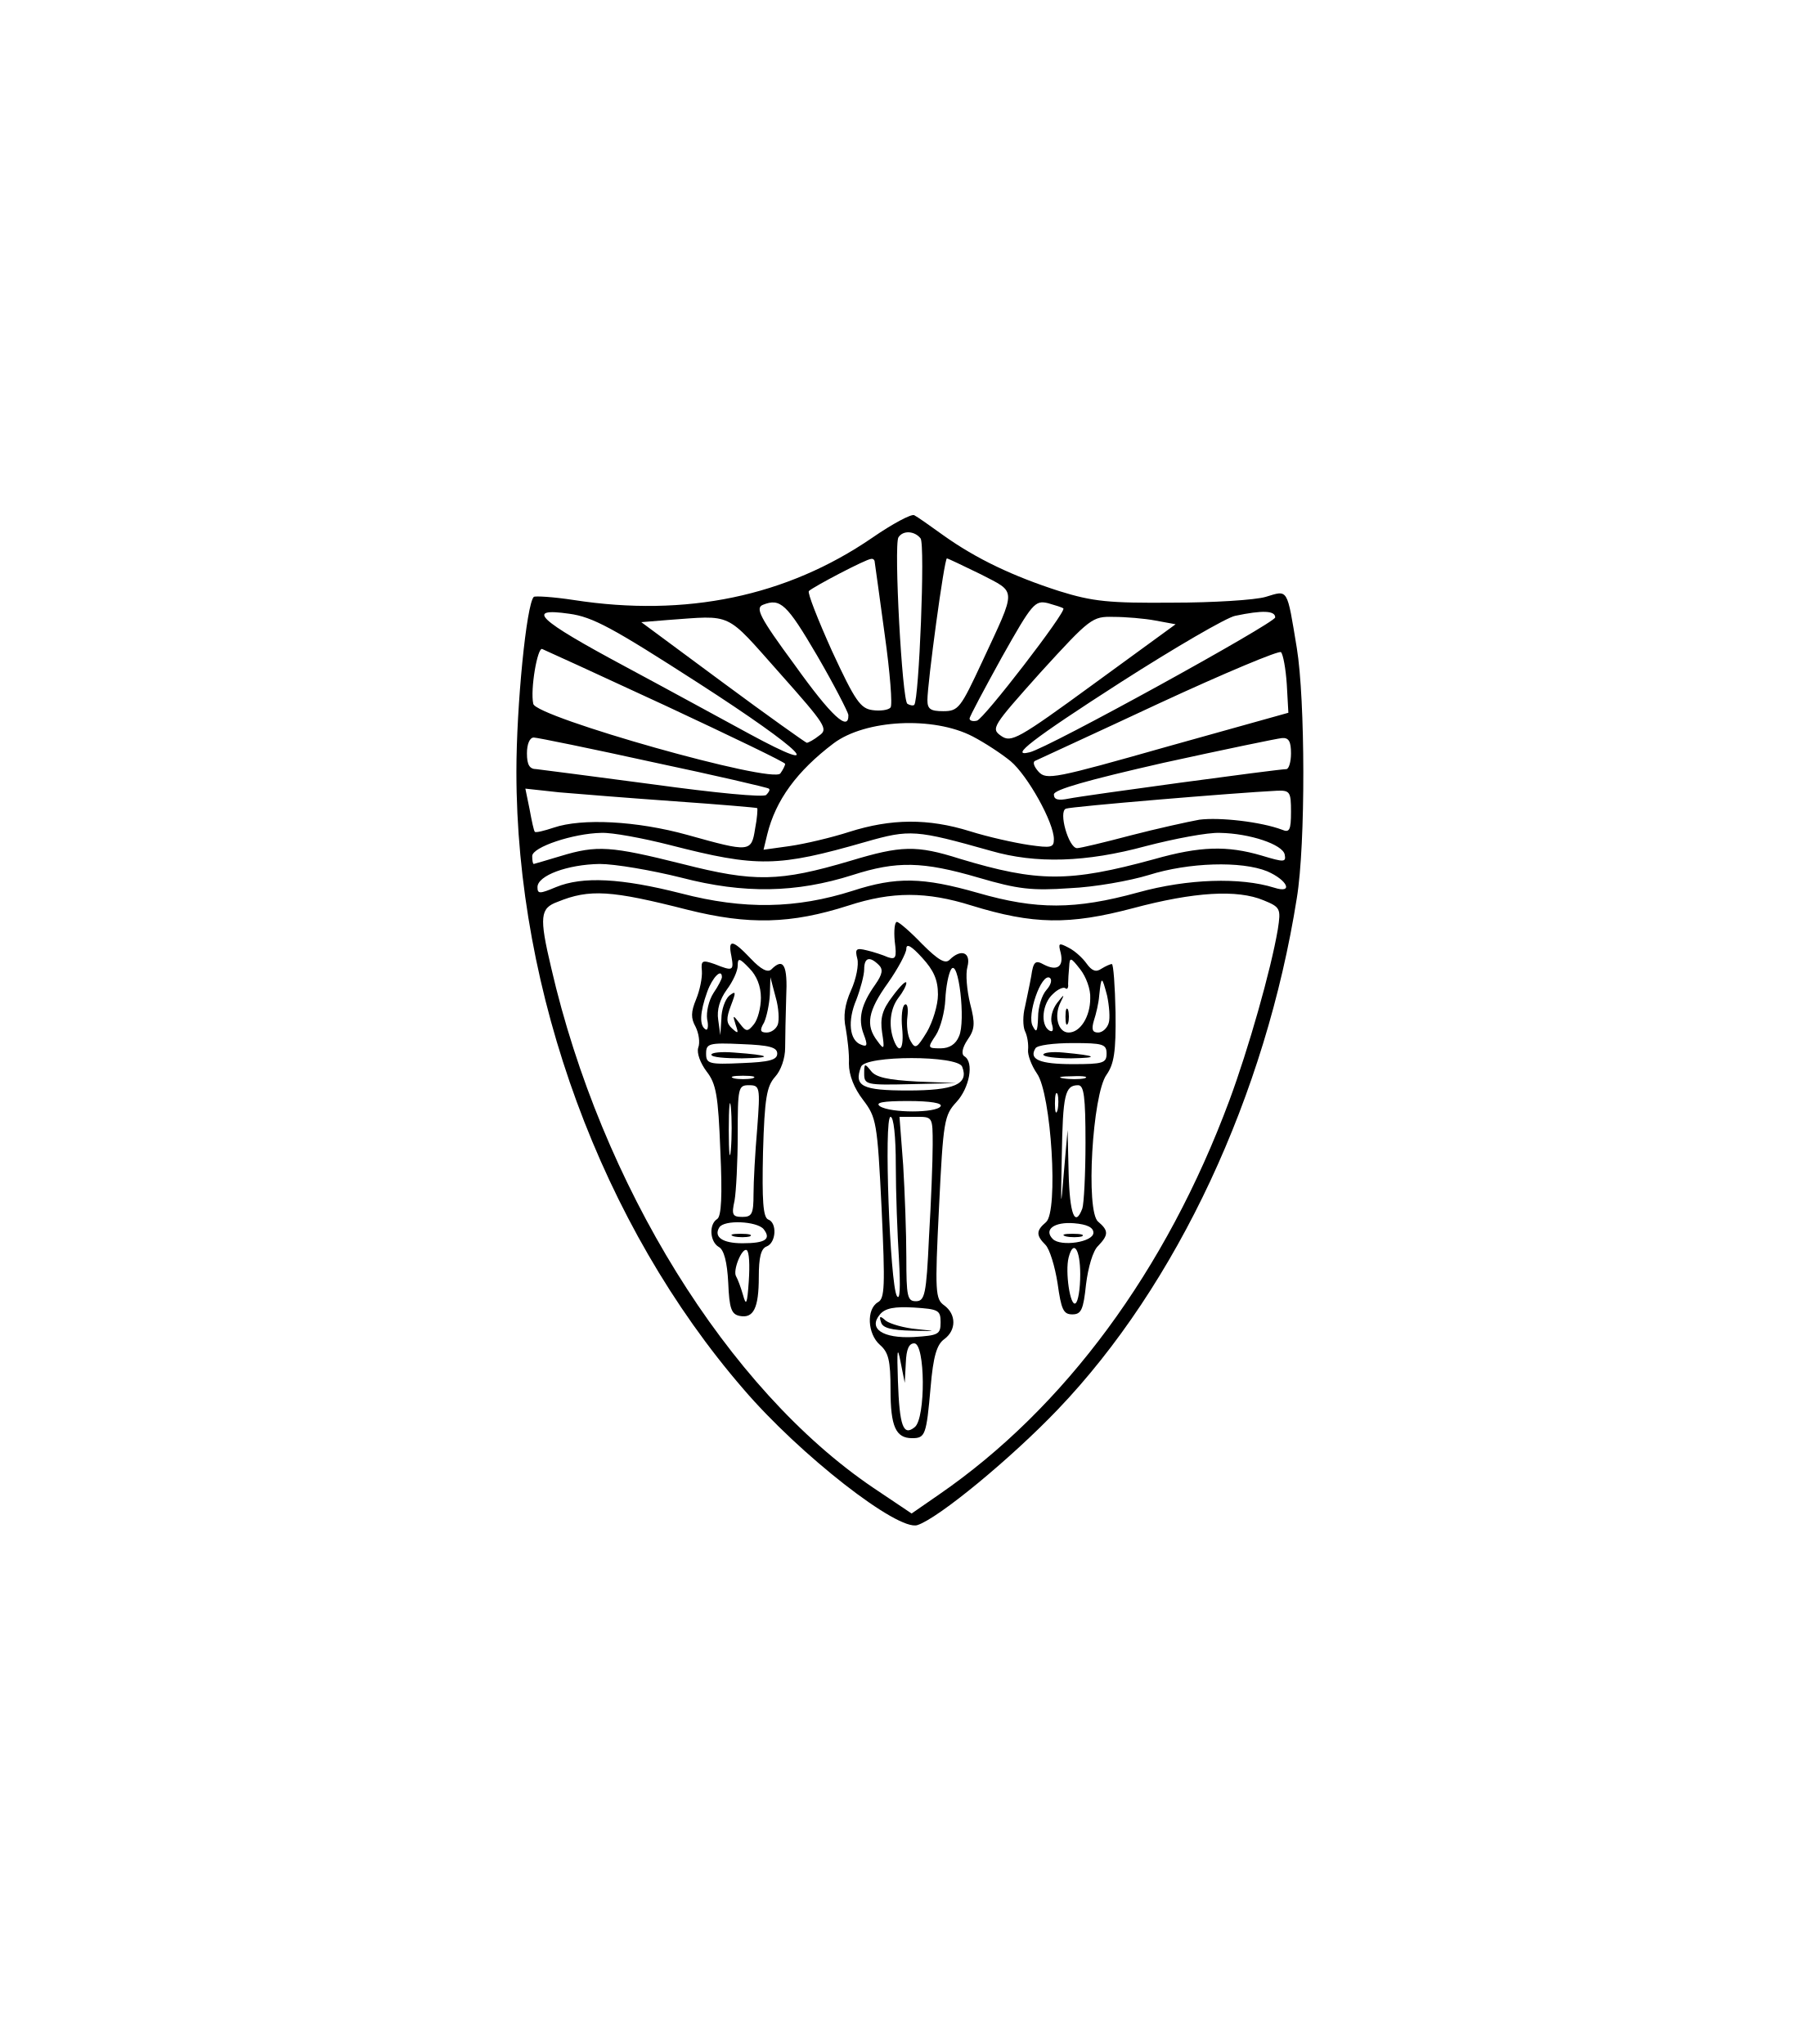
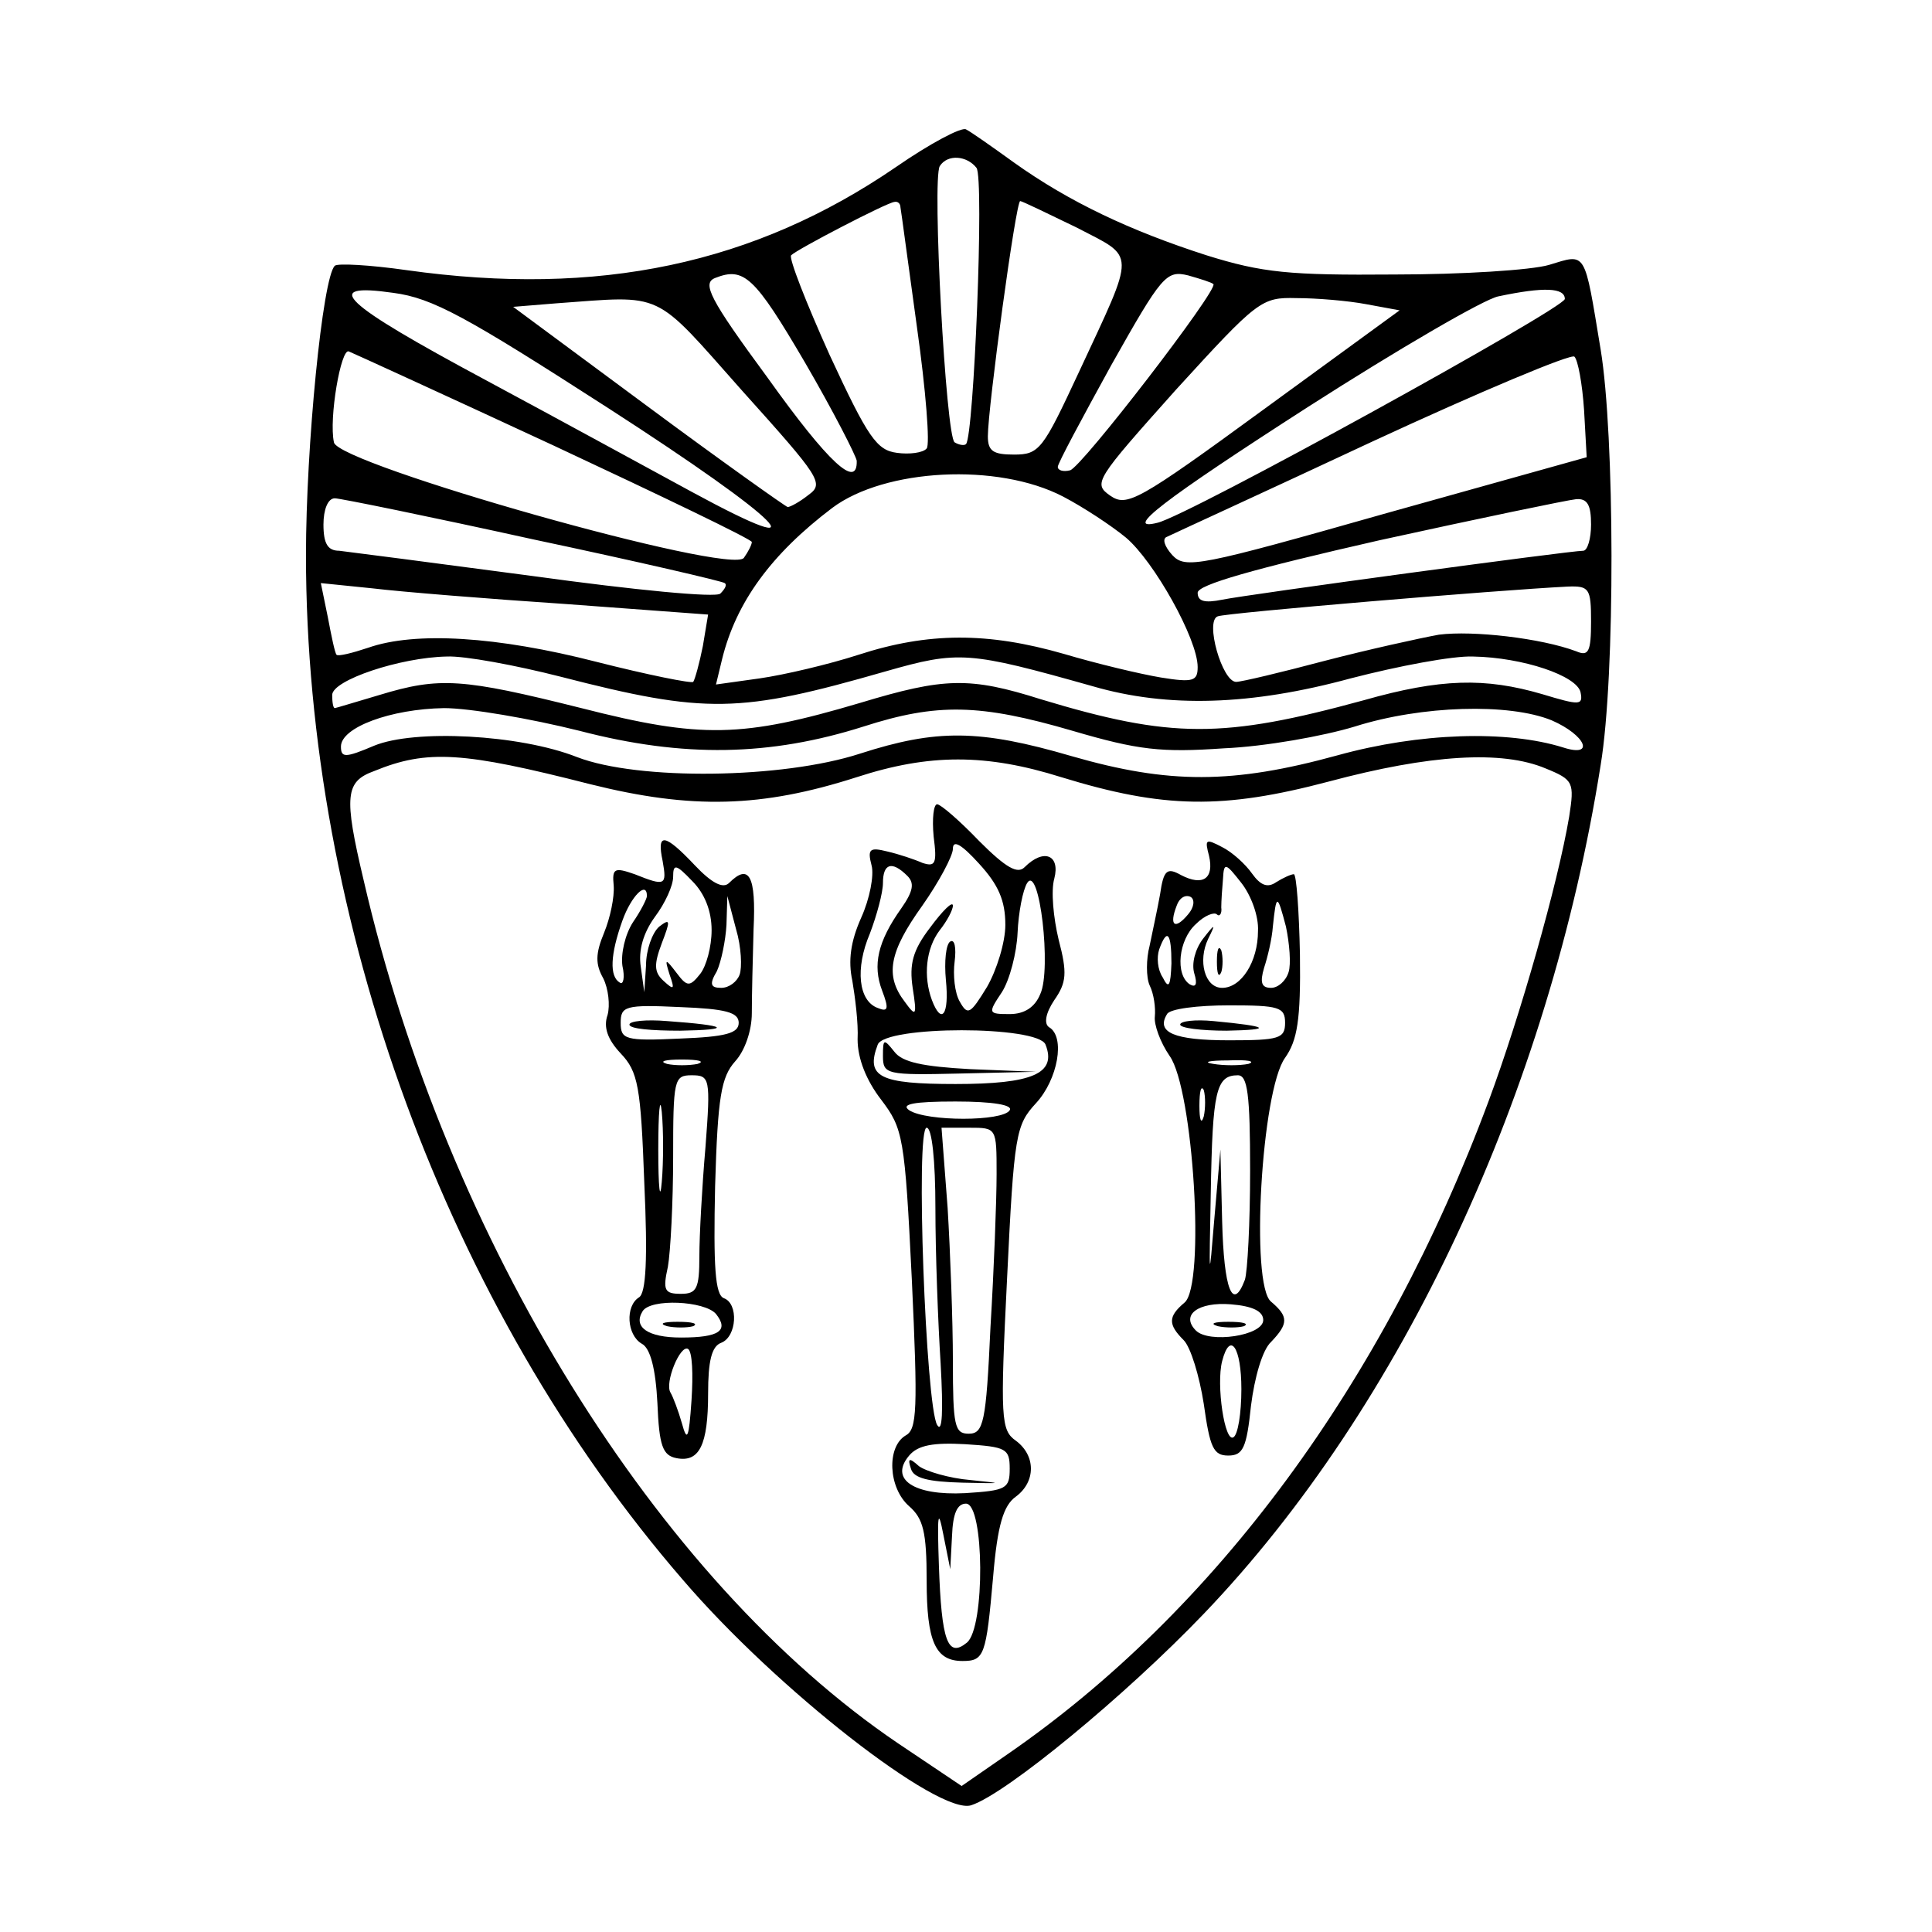
- <svg xmlns="http://www.w3.org/2000/svg" version="1.0" width="345pt" height="388pt" viewBox="0 0 345 388" preserveAspectRatio="xMidYMid meet">
-   <g transform="translate(0,388) scale(0.1,-0.1)" fill="#000000" stroke="none">
-     <path d="M1655 2859 c-162 -111 -353 -151 -566 -118 -39 6 -73 8 -76 6 -14 -14 -33 -207 -33 -332 0 -420 162 -861 431 -1172 107 -125 293 -270 330 -258 40 13 177 126 266 219 227 237 395 598 454 971 17 103 16 378 0 475 -19 115 -16 110 -59 97 -20 -6 -100 -11 -177 -11 -120 -1 -151 2 -215 22 -87 28 -157 61 -220 106 -25 18 -49 35 -55 38 -5 3 -41 -16 -80 -43z m92 -1 c9 -12 -3 -307 -12 -316 -2 -2 -8 -1 -13 2 -10 6 -26 301 -17 316 9 14 31 12 42 -2z m-87 -45 c1 -5 9 -66 19 -138 10 -71 15 -134 11 -138 -4 -5 -20 -7 -34 -5 -23 3 -33 17 -77 112 -27 60 -47 111 -44 114 8 8 109 61 118 61 4 1 7 -2 7 -6z m201 -23 c69 -36 69 -24 3 -166 -41 -88 -45 -94 -74 -94 -24 0 -30 4 -30 21 0 32 32 269 37 269 2 0 31 -14 64 -30z m-310 -155 c32 -55 58 -106 59 -112 1 -33 -32 -3 -102 95 -67 91 -75 108 -60 114 33 13 45 2 103 -97z m467 90 c6 -6 -151 -210 -164 -213 -8 -2 -14 0 -14 4 0 4 28 56 61 116 58 103 63 109 88 103 14 -4 27 -8 29 -10z m-692 -142 c200 -129 249 -179 96 -96 -48 26 -154 84 -236 128 -166 89 -190 112 -106 100 45 -6 83 -27 246 -132z m1094 125 c-1 -11 -431 -248 -466 -256 -40 -10 5 25 173 133 103 66 201 123 217 126 52 11 76 10 76 -3z m-941 -105 c88 -99 93 -107 76 -119 -10 -8 -21 -14 -24 -14 -3 1 -75 52 -160 115 l-154 114 49 4 c126 9 109 17 213 -100z m714 99 l38 -7 -155 -113 c-145 -106 -157 -112 -176 -99 -20 14 -17 18 75 121 94 103 98 106 138 105 23 0 59 -3 80 -7z m-929 -162 c124 -58 226 -107 226 -110 0 -3 -4 -11 -9 -18 -13 -21 -465 107 -469 132 -6 27 8 108 17 104 5 -2 110 -50 235 -108z m1178 41 l3 -54 -229 -64 c-215 -61 -230 -64 -245 -48 -9 10 -12 19 -6 21 6 3 111 51 235 109 123 57 228 101 231 97 4 -4 9 -31 11 -61z m-596 -99 c23 -12 55 -33 72 -47 32 -27 82 -116 82 -148 0 -16 -5 -17 -47 -11 -27 4 -77 15 -112 26 -80 25 -150 24 -229 -1 -34 -11 -85 -23 -113 -27 l-50 -7 7 29 c16 65 56 120 126 173 60 45 189 52 264 13z m-606 -49 c118 -25 217 -48 219 -50 3 -2 0 -7 -5 -12 -5 -5 -98 4 -214 20 -113 15 -213 28 -222 29 -13 0 -18 8 -18 30 0 17 5 30 13 30 6 0 109 -21 227 -47z m1210 17 c0 -16 -4 -30 -9 -30 -15 0 -384 -50 -413 -56 -20 -4 -28 -2 -28 8 0 9 63 27 208 60 114 25 215 46 225 47 13 1 17 -7 17 -29z m-1170 -91 c85 -6 156 -12 157 -13 1 -1 0 -19 -4 -39 -7 -45 -10 -45 -128 -12 -97 27 -201 32 -254 14 -18 -6 -34 -10 -36 -8 -2 2 -6 21 -10 43 l-8 39 64 -7 c35 -3 134 -11 219 -17z m1170 -20 c0 -35 -3 -40 -17 -34 -40 15 -118 24 -157 19 -22 -4 -81 -17 -131 -30 -49 -13 -95 -24 -101 -24 -16 0 -36 70 -21 75 10 4 320 30 400 34 25 1 27 -2 27 -40z m-1179 -63 c167 -43 205 -42 372 6 84 24 95 23 237 -17 86 -25 181 -22 295 9 54 14 117 26 140 25 57 -1 119 -22 123 -41 3 -15 -1 -15 -44 -2 -65 19 -116 18 -204 -7 -161 -44 -220 -44 -369 1 -82 26 -111 25 -207 -4 -135 -40 -182 -41 -319 -6 -136 34 -162 36 -231 15 -27 -8 -50 -15 -51 -15 -2 0 -3 7 -3 15 0 17 78 43 131 44 20 1 79 -10 130 -23z m22 -62 c119 -31 218 -29 325 5 84 27 133 26 239 -5 75 -22 101 -25 173 -20 47 2 114 14 150 25 76 24 176 27 225 7 39 -17 50 -43 13 -31 -64 20 -164 17 -258 -9 -120 -33 -193 -33 -304 -1 -105 30 -155 31 -238 4 -107 -34 -206 -36 -325 -5 -114 29 -187 33 -238 12 -31 -13 -35 -13 -35 0 0 22 57 43 118 44 29 0 99 -12 155 -26z m12 -61 c116 -29 196 -27 305 8 83 27 148 27 234 0 117 -36 185 -37 306 -5 116 31 198 36 248 15 32 -13 33 -16 27 -55 -13 -77 -56 -228 -92 -325 -120 -323 -313 -584 -551 -748 l-52 -36 -73 49 c-276 187 -516 575 -611 987 -23 97 -21 113 12 125 61 25 102 22 247 -15z" />
-     <path d="M1698 2093 c4 -31 2 -35 -13 -30 -9 4 -27 10 -40 13 -20 5 -23 3 -18 -16 3 -11 -2 -38 -12 -60 -12 -27 -15 -49 -10 -72 3 -18 7 -48 6 -67 0 -22 10 -47 27 -69 25 -33 27 -42 35 -205 7 -150 6 -172 -7 -179 -22 -13 -20 -60 4 -81 16 -14 20 -29 20 -85 0 -70 10 -92 41 -92 25 0 27 6 35 96 5 60 12 82 26 92 23 17 23 47 0 64 -17 12 -18 25 -10 186 8 165 10 175 33 200 25 27 34 76 15 87 -6 4 -4 16 6 31 14 20 15 31 5 69 -6 25 -9 56 -5 70 7 27 -12 35 -34 13 -8 -8 -21 -1 -52 30 -22 23 -44 42 -48 42 -4 0 -6 -16 -4 -37z m82 -101 c0 -20 -10 -52 -21 -71 -19 -31 -22 -33 -31 -17 -6 10 -8 31 -6 46 2 16 0 26 -5 23 -5 -3 -7 -23 -5 -44 4 -40 -5 -52 -16 -23 -10 27 -7 59 9 80 8 10 15 23 15 28 0 6 -12 -6 -26 -25 -20 -26 -24 -42 -20 -69 5 -32 4 -34 -9 -16 -23 30 -18 57 20 110 19 27 35 57 35 65 0 11 10 5 30 -17 22 -24 30 -42 30 -70z m-112 56 c8 -8 7 -17 -7 -37 -27 -38 -33 -65 -22 -94 8 -21 7 -25 -5 -20 -22 8 -26 45 -9 85 8 21 15 47 15 58 0 22 10 26 28 8z m152 -135 c-6 -15 -18 -23 -35 -23 -25 0 -25 1 -9 25 9 14 17 45 18 68 1 23 6 49 11 57 14 22 28 -99 15 -127z m6 -58 c13 -33 -15 -45 -103 -45 -87 0 -103 8 -89 45 8 22 184 22 192 0z m-41 -75 c-8 -13 -95 -13 -115 0 -10 7 5 10 53 10 43 0 66 -4 62 -10z m-85 -112 c0 -51 3 -131 6 -178 3 -54 2 -80 -4 -70 -13 22 -25 340 -12 340 6 0 10 -37 10 -92z m70 39 c0 -30 -3 -109 -7 -175 -5 -110 -8 -122 -25 -122 -16 0 -18 9 -18 83 0 46 -3 125 -6 175 l-7 92 32 0 c31 0 31 0 31 -53z m15 -337 c0 -23 -4 -25 -51 -28 -59 -3 -87 16 -64 43 10 12 28 15 64 13 47 -3 51 -5 51 -28z m-66 -77 c1 26 6 37 16 37 21 0 22 -142 1 -159 -22 -18 -29 2 -32 88 -2 59 -1 67 5 36 l8 -40 2 38z" />
-     <path d="M1640 1842 c0 -21 4 -22 88 -20 l87 2 -75 3 c-55 3 -78 8 -87 20 -12 15 -13 15 -13 -5z" />
-     <path d="M1672 1370 c3 -11 20 -15 59 -16 47 -1 48 -1 9 3 -24 2 -51 10 -59 16 -11 10 -13 9 -9 -3z" />
-     <path d="M1388 2065 c5 -28 3 -29 -32 -15 -23 8 -26 7 -24 -13 1 -13 -4 -37 -11 -54 -10 -24 -10 -36 -1 -52 6 -12 9 -30 5 -40 -3 -10 4 -29 16 -45 18 -23 22 -45 26 -150 4 -86 2 -125 -6 -130 -16 -10 -14 -43 3 -53 10 -5 16 -29 18 -68 2 -49 6 -60 22 -63 26 -5 36 15 36 74 0 37 4 54 15 58 18 7 20 45 3 51 -10 4 -12 36 -10 128 3 103 7 125 23 143 11 12 19 35 19 55 0 19 1 62 2 96 3 61 -5 76 -28 53 -7 -7 -20 0 -39 20 -35 37 -44 38 -37 5z m56 -79 c0 -19 -6 -41 -13 -50 -12 -15 -15 -15 -27 1 -13 17 -14 17 -8 -2 6 -17 5 -18 -7 -7 -11 10 -11 19 -2 43 10 26 10 29 -3 19 -8 -7 -15 -27 -15 -44 l-2 -31 -4 29 c-3 19 3 39 16 57 12 16 21 36 21 46 0 15 3 15 22 -5 14 -14 22 -34 22 -56z m-74 39 c0 -3 -7 -17 -16 -30 -9 -14 -14 -36 -12 -50 3 -13 1 -22 -3 -19 -12 7 -11 32 3 71 10 28 28 46 28 28z m106 -90 c-3 -8 -12 -15 -21 -15 -12 0 -14 4 -5 19 5 11 10 35 11 53 l1 33 10 -38 c6 -20 7 -44 4 -52z m-1 -55 c0 -12 -15 -16 -67 -18 -63 -3 -68 -1 -68 18 0 19 5 21 68 18 52 -2 67 -6 67 -18z m-47 -47 c-10 -2 -26 -2 -35 0 -10 3 -2 5 17 5 19 0 27 -2 18 -5z m9 -95 c-4 -46 -7 -102 -7 -125 0 -37 -3 -43 -21 -43 -19 0 -21 4 -15 31 3 17 6 74 6 125 0 89 1 94 21 94 21 0 22 -3 16 -82z m-50 -40 c-2 -24 -4 -7 -4 37 0 44 2 63 4 43 2 -21 2 -57 0 -80z m62 -151 c15 -19 4 -27 -40 -27 -38 0 -55 12 -44 30 9 15 71 12 84 -3z m-28 -99 c-3 -44 -5 -48 -11 -26 -4 14 -10 30 -13 35 -7 11 11 55 20 50 5 -3 6 -29 4 -59z" />
-     <path d="M1350 1878 c0 -5 26 -7 58 -7 61 1 55 6 -15 11 -24 2 -43 0 -43 -4z" />
-     <path d="M1393 1533 c9 -2 23 -2 30 0 6 3 -1 5 -18 5 -16 0 -22 -2 -12 -5z" />
-     <path d="M2013 2071 c6 -26 -7 -35 -32 -22 -16 9 -20 6 -24 -22 -3 -17 -9 -44 -12 -59 -4 -15 -4 -36 0 -45 5 -10 7 -26 6 -36 -1 -9 6 -29 17 -45 27 -38 41 -262 17 -282 -19 -16 -19 -25 -1 -43 8 -8 18 -41 23 -73 7 -50 11 -59 28 -59 17 0 21 9 26 57 4 32 13 64 23 73 20 21 20 29 0 46 -24 19 -11 242 16 279 14 20 18 43 17 118 -1 50 -4 92 -7 92 -3 0 -12 -4 -20 -9 -10 -7 -18 -4 -28 10 -7 10 -22 24 -34 30 -19 10 -20 9 -15 -10z m56 -86 c0 -35 -19 -65 -41 -65 -20 0 -28 31 -16 56 9 18 8 18 -6 0 -9 -12 -13 -28 -10 -39 4 -13 2 -17 -5 -13 -17 11 -13 51 7 69 10 10 21 14 24 11 3 -3 6 1 5 8 0 7 1 22 2 33 1 19 3 18 21 -5 11 -14 20 -38 19 -55z m-83 16 c-9 -10 -16 -33 -16 -52 -1 -27 -3 -31 -10 -17 -12 20 16 101 32 92 5 -3 3 -13 -6 -23z m118 -63 c-3 -10 -12 -18 -20 -18 -11 0 -13 6 -8 23 4 12 9 33 10 47 4 38 5 38 15 0 4 -19 6 -43 3 -52z m-4 -58 c0 -18 -7 -20 -64 -20 -63 0 -84 9 -71 30 3 6 35 10 71 10 57 0 64 -2 64 -20z m-42 -47 c-10 -2 -28 -2 -40 0 -13 2 -5 4 17 4 22 1 32 -1 23 -4z m2 -122 c0 -60 -3 -116 -6 -125 -14 -37 -24 -11 -26 67 l-2 82 -7 -80 c-6 -73 -6 -71 -4 31 2 116 6 134 31 134 11 0 14 -21 14 -109z m-53 62 c-3 -10 -5 -4 -5 12 0 17 2 24 5 18 2 -7 2 -21 0 -30z m68 -233 c0 -18 -62 -27 -77 -12 -18 18 3 33 40 30 25 -2 37 -8 37 -18z m-25 -79 c0 -28 -4 -52 -9 -55 -10 -7 -20 60 -13 87 9 35 22 16 22 -32z" />
-     <path d="M2022 1950 c0 -14 2 -19 5 -12 2 6 2 18 0 25 -3 6 -5 1 -5 -13z" />
-     <path d="M1980 1878 c0 -4 24 -7 53 -7 54 1 49 5 -15 11 -21 2 -38 0 -38 -4z" />
-     <path d="M2023 1533 c9 -2 23 -2 30 0 6 3 -1 5 -18 5 -16 0 -22 -2 -12 -5z" />
+ <svg xmlns="http://www.w3.org/2000/svg" version="1.0" width="221pt" height="221pt" viewBox="0 0 221 221" preserveAspectRatio="xMidYMid meet">
+   <g transform="translate(0,221) scale(0.1,-0.1)" fill="#000000" stroke="none">
+     <path d="M1025 2019 c-162 -111 -340 -149 -560 -118 -42 6 -79 8 -82 5 -14 -13 -33 -207 -33 -331 0 -420 162 -861 431 -1172 107 -125 293 -270 330 -258 40 13 177 126 266 219 227 237 395 598 454 971 17 103 16 378 0 475 -19 115 -16 110 -59 97 -20 -6 -100 -11 -177 -11 -120 -1 -151 2 -215 22 -87 28 -157 61 -220 106 -25 18 -49 35 -55 38 -5 3 -41 -16 -80 -43z m92 -1 c9 -12 -3 -307 -12 -316 -2 -2 -8 -1 -13 2 -10 6 -26 301 -17 316 9 14 31 12 42 -2z m-87 -45 c1 -5 9 -66 19 -138 10 -71 15 -134 11 -138 -4 -5 -20 -7 -34 -5 -23 3 -33 17 -77 112 -27 60 -47 111 -44 114 7 7 109 60 118 61 4 1 7 -2 7 -6z m201 -23 c69 -36 69 -24 3 -166 -41 -88 -45 -94 -74 -94 -24 0 -30 4 -30 21 0 32 32 269 37 269 2 0 31 -14 64 -30z m-310 -155 c32 -55 58 -106 59 -112 1 -33 -32 -3 -102 95 -67 91 -75 108 -60 114 33 13 45 2 103 -97z m467 90 c6 -6 -151 -210 -164 -213 -8 -2 -14 0 -14 4 0 4 28 56 61 116 58 103 63 109 88 103 14 -4 27 -8 29 -10z m-692 -142 c200 -129 249 -179 96 -96 -48 26 -154 84 -236 128 -166 89 -190 112 -106 100 45 -6 83 -27 246 -132z m1094 125 c-1 -11 -431 -248 -466 -256 -40 -10 5 25 173 133 103 66 201 123 217 126 52 11 76 10 76 -3z m-941 -105 c89 -99 94 -106 76 -119 -10 -8 -21 -14 -24 -14 -3 1 -75 52 -160 115 l-154 114 49 4 c125 9 110 16 213 -100z m714 99 l38 -7 -155 -113 c-145 -106 -157 -112 -176 -99 -20 14 -17 18 75 121 94 103 98 106 138 105 23 0 59 -3 80 -7z m-929 -162 c124 -58 226 -107 226 -110 0 -3 -4 -11 -9 -18 -13 -21 -465 107 -469 132 -6 27 8 108 17 104 5 -2 110 -50 235 -108z m1178 41 l3 -54 -229 -64 c-215 -61 -230 -64 -245 -48 -9 10 -12 19 -6 21 6 3 111 51 235 109 123 57 228 101 231 97 4 -4 9 -31 11 -61z m-596 -99 c23 -12 55 -33 72 -47 32 -27 82 -116 82 -148 0 -16 -5 -18 -42 -12 -24 4 -74 16 -111 27 -87 25 -155 25 -235 -1 -34 -11 -85 -23 -113 -27 l-50 -7 7 29 c16 65 56 120 126 173 60 45 189 52 264 13z m-606 -49 c118 -25 217 -48 219 -50 3 -2 0 -7 -5 -12 -5 -5 -98 4 -214 20 -113 15 -213 28 -222 29 -13 0 -18 8 -18 30 0 17 5 30 13 30 6 0 109 -21 227 -47z m1210 17 c0 -16 -4 -30 -9 -30 -15 0 -384 -50 -413 -56 -20 -4 -28 -2 -28 8 0 9 63 27 208 60 114 25 215 46 225 47 13 1 17 -7 17 -29z m-1172 -91 l162 -12 -6 -36 c-4 -20 -9 -38 -11 -41 -2 -2 -52 8 -111 23 -113 29 -207 35 -261 16 -18 -6 -34 -10 -36 -8 -2 2 -6 22 -10 43 l-8 39 59 -6 c33 -4 132 -12 222 -18z m1172 -20 c0 -35 -3 -40 -17 -34 -40 15 -118 24 -157 19 -22 -4 -81 -17 -131 -30 -49 -13 -95 -24 -101 -24 -16 0 -36 70 -21 75 10 4 320 30 400 34 25 1 27 -2 27 -40z m-1179 -63 c167 -43 205 -42 372 6 84 24 95 23 237 -17 86 -25 181 -22 295 9 54 14 117 26 140 25 57 -1 119 -22 123 -41 3 -15 -1 -15 -44 -2 -65 19 -116 18 -204 -7 -161 -44 -220 -44 -369 1 -82 26 -111 25 -207 -4 -135 -40 -182 -41 -319 -6 -136 34 -162 36 -231 15 -27 -8 -50 -15 -51 -15 -2 0 -3 7 -3 15 0 17 78 43 131 44 20 1 79 -10 130 -23z m22 -62 c119 -31 218 -29 325 5 84 27 133 26 239 -5 75 -22 101 -25 173 -20 47 2 114 14 150 25 76 24 176 27 225 7 39 -17 50 -43 13 -31 -64 20 -164 17 -258 -9 -120 -33 -193 -33 -304 -1 -106 31 -155 31 -242 3 -89 -29 -254 -31 -324 -4 -66 26 -186 32 -232 13 -33 -14 -38 -14 -38 -1 0 22 57 43 118 44 29 0 99 -12 155 -26z m12 -61 c116 -29 196 -27 305 8 83 27 148 27 234 0 117 -36 185 -37 306 -5 116 31 198 36 248 15 32 -13 33 -16 27 -55 -13 -77 -56 -228 -92 -325 -120 -323 -313 -584 -551 -748 l-52 -36 -73 49 c-276 187 -516 575 -611 987 -23 97 -21 113 12 125 61 25 102 22 247 -15z" />
+     <path d="M1068 1253 c4 -31 2 -35 -13 -30 -9 4 -27 10 -40 13 -20 5 -23 3 -18 -16 3 -11 -2 -38 -12 -60 -12 -27 -15 -49 -10 -72 3 -18 7 -48 6 -67 0 -22 10 -47 27 -69 25 -33 27 -42 35 -205 7 -150 6 -172 -7 -179 -22 -13 -20 -60 4 -81 16 -14 20 -29 20 -85 0 -70 10 -92 41 -92 25 0 27 6 35 96 5 60 12 82 26 92 23 17 23 47 0 64 -17 12 -18 25 -10 186 8 165 10 175 33 200 25 27 34 76 15 87 -6 4 -4 16 6 31 14 20 15 31 5 69 -6 25 -9 56 -5 70 7 27 -12 35 -34 13 -8 -8 -21 -1 -52 30 -22 23 -44 42 -48 42 -4 0 -6 -16 -4 -37z m82 -101 c0 -20 -10 -52 -21 -71 -19 -31 -22 -33 -31 -17 -6 10 -8 31 -6 46 2 16 0 26 -5 23 -5 -3 -7 -23 -5 -44 4 -40 -5 -52 -16 -23 -10 27 -7 59 9 80 8 10 15 23 15 28 0 6 -12 -6 -26 -25 -20 -26 -24 -42 -20 -69 5 -32 4 -34 -9 -16 -23 30 -18 57 20 110 19 27 35 57 35 65 0 11 10 5 30 -17 22 -24 30 -42 30 -70z m-112 56 c8 -8 7 -17 -7 -37 -27 -38 -33 -65 -22 -94 8 -21 7 -25 -5 -20 -22 8 -26 45 -9 85 8 21 15 47 15 58 0 22 10 26 28 8z m152 -135 c-6 -15 -18 -23 -35 -23 -25 0 -25 1 -9 25 9 14 17 45 18 68 1 23 6 49 11 57 14 22 28 -99 15 -127z m6 -58 c13 -33 -15 -45 -103 -45 -87 0 -103 8 -89 45 8 22 184 22 192 0z m-41 -75 c-8 -13 -95 -13 -115 0 -10 7 5 10 53 10 43 0 66 -4 62 -10z m-85 -112 c0 -51 3 -131 6 -178 3 -54 2 -80 -4 -70 -13 22 -25 340 -12 340 6 0 10 -37 10 -92z m70 39 c0 -30 -3 -109 -7 -175 -5 -110 -8 -122 -25 -122 -16 0 -18 9 -18 83 0 46 -3 125 -6 175 l-7 92 32 0 c31 0 31 0 31 -53z m15 -337 c0 -23 -4 -25 -51 -28 -59 -3 -87 16 -64 43 10 12 28 15 64 13 47 -3 51 -5 51 -28z m-66 -77 c1 26 6 37 16 37 21 0 22 -142 1 -159 -22 -18 -29 2 -32 88 -2 59 -1 67 5 36 l8 -40 2 38z" />
+     <path d="M1010 1002 c0 -21 4 -22 88 -20 l87 2 -75 3 c-55 3 -78 8 -87 20 -12 15 -13 15 -13 -5z" />
+     <path d="M1042 530 c3 -11 20 -15 59 -16 47 -1 48 -1 9 3 -24 2 -51 10 -59 16 -11 10 -13 9 -9 -3z" />
+     <path d="M758 1225 c5 -28 3 -29 -32 -15 -23 8 -26 7 -24 -13 1 -13 -4 -37 -11 -54 -10 -24 -10 -36 -1 -52 6 -12 8 -31 5 -42 -5 -14 0 -28 15 -44 20 -21 23 -38 27 -148 4 -87 2 -126 -6 -131 -16 -10 -14 -43 3 -53 10 -5 16 -29 18 -68 2 -49 6 -60 22 -63 26 -5 36 15 36 74 0 37 4 54 15 58 18 7 20 45 3 51 -10 4 -12 36 -10 128 3 103 7 125 23 143 11 12 19 35 19 55 0 19 1 62 2 96 3 61 -5 76 -28 53 -7 -7 -20 0 -39 20 -35 37 -44 38 -37 5z m56 -79 c0 -19 -6 -41 -13 -50 -12 -15 -15 -15 -27 1 -13 17 -14 17 -8 -2 6 -17 5 -18 -7 -7 -11 10 -11 19 -2 43 10 26 10 29 -3 19 -8 -7 -15 -27 -15 -44 l-2 -31 -4 29 c-3 19 3 39 16 57 12 16 21 36 21 46 0 15 3 15 22 -5 14 -14 22 -34 22 -56z m-74 39 c0 -3 -7 -17 -16 -30 -9 -14 -14 -36 -12 -50 3 -13 1 -22 -3 -19 -12 7 -11 32 3 71 10 28 28 46 28 28z m106 -90 c-3 -8 -12 -15 -21 -15 -12 0 -14 4 -5 19 5 11 10 35 11 53 l1 33 10 -38 c6 -20 7 -44 4 -52z m-1 -55 c0 -12 -15 -16 -67 -18 -63 -3 -68 -1 -68 18 0 19 5 21 68 18 52 -2 67 -6 67 -18z m-47 -47 c-10 -2 -26 -2 -35 0 -10 3 -2 5 17 5 19 0 27 -2 18 -5z m9 -95 c-4 -46 -7 -102 -7 -125 0 -37 -3 -43 -21 -43 -19 0 -21 4 -15 31 3 17 6 74 6 125 0 89 1 94 21 94 21 0 22 -3 16 -82z m-50 -40 c-2 -24 -4 -7 -4 37 0 44 2 63 4 43 2 -21 2 -57 0 -80z m62 -151 c15 -19 4 -27 -40 -27 -38 0 -55 12 -44 30 9 15 71 12 84 -3z m-28 -99 c-3 -44 -5 -48 -11 -26 -4 14 -10 30 -13 35 -7 11 11 55 20 50 5 -3 6 -29 4 -59z" />
+     <path d="M720 1038 c0 -5 26 -7 58 -7 61 1 55 6 -15 11 -24 2 -43 0 -43 -4z" />
+     <path d="M763 693 c9 -2 23 -2 30 0 6 3 -1 5 -18 5 -16 0 -22 -2 -12 -5z" />
+     <path d="M1383 1231 c6 -26 -7 -35 -32 -22 -16 9 -20 6 -24 -22 -3 -17 -9 -44 -12 -59 -4 -15 -4 -36 0 -45 5 -10 7 -26 6 -36 -1 -9 6 -29 17 -45 27 -38 41 -262 17 -282 -19 -16 -19 -25 -1 -43 8 -8 18 -41 23 -73 7 -50 11 -59 28 -59 17 0 21 9 26 57 4 32 13 64 23 73 20 21 20 29 0 46 -24 19 -11 242 16 279 14 20 18 43 17 118 -1 50 -4 92 -7 92 -3 0 -12 -4 -20 -9 -10 -7 -18 -4 -28 10 -7 10 -22 24 -34 30 -19 10 -20 9 -15 -10z m56 -86 c0 -35 -19 -65 -41 -65 -20 0 -28 31 -16 56 9 18 8 18 -6 0 -9 -12 -13 -28 -10 -39 4 -13 2 -17 -5 -13 -17 11 -13 51 7 69 10 10 21 14 24 11 3 -3 6 1 5 8 0 7 1 22 2 33 1 19 3 18 21 -5 11 -14 20 -38 19 -55z m-80 19 c-15 -18 -22 -13 -13 10 3 9 10 13 16 10 5 -3 4 -12 -3 -20z m115 -66 c-3 -10 -12 -18 -20 -18 -11 0 -13 6 -8 23 4 12 9 33 10 47 4 38 5 38 15 0 4 -19 6 -43 3 -52z m-134 10 c-1 -26 -3 -30 -10 -16 -6 9 -7 23 -4 32 9 25 14 19 14 -16z m130 -68 c0 -18 -7 -20 -64 -20 -63 0 -84 9 -71 30 3 6 35 10 71 10 57 0 64 -2 64 -20z m-42 -47 c-10 -2 -28 -2 -40 0 -13 2 -5 4 17 4 22 1 32 -1 23 -4z m2 -122 c0 -60 -3 -116 -6 -125 -14 -37 -24 -11 -26 67 l-2 82 -7 -80 c-6 -73 -6 -71 -4 31 2 116 6 134 31 134 11 0 14 -21 14 -109z m-53 62 c-3 -10 -5 -4 -5 12 0 17 2 24 5 18 2 -7 2 -21 0 -30z m68 -233 c0 -18 -62 -27 -77 -12 -18 18 3 33 40 30 25 -2 37 -8 37 -18z m-25 -79 c0 -28 -4 -52 -9 -55 -10 -7 -20 60 -13 87 9 35 22 16 22 -32z" />
+     <path d="M1392 1110 c0 -14 2 -19 5 -12 2 6 2 18 0 25 -3 6 -5 1 -5 -13z" />
+     <path d="M1350 1038 c0 -4 24 -7 53 -7 54 1 49 5 -15 11 -21 2 -38 0 -38 -4z" />
+     <path d="M1393 693 c9 -2 23 -2 30 0 6 3 -1 5 -18 5 -16 0 -22 -2 -12 -5z" />
  </g>
</svg>
